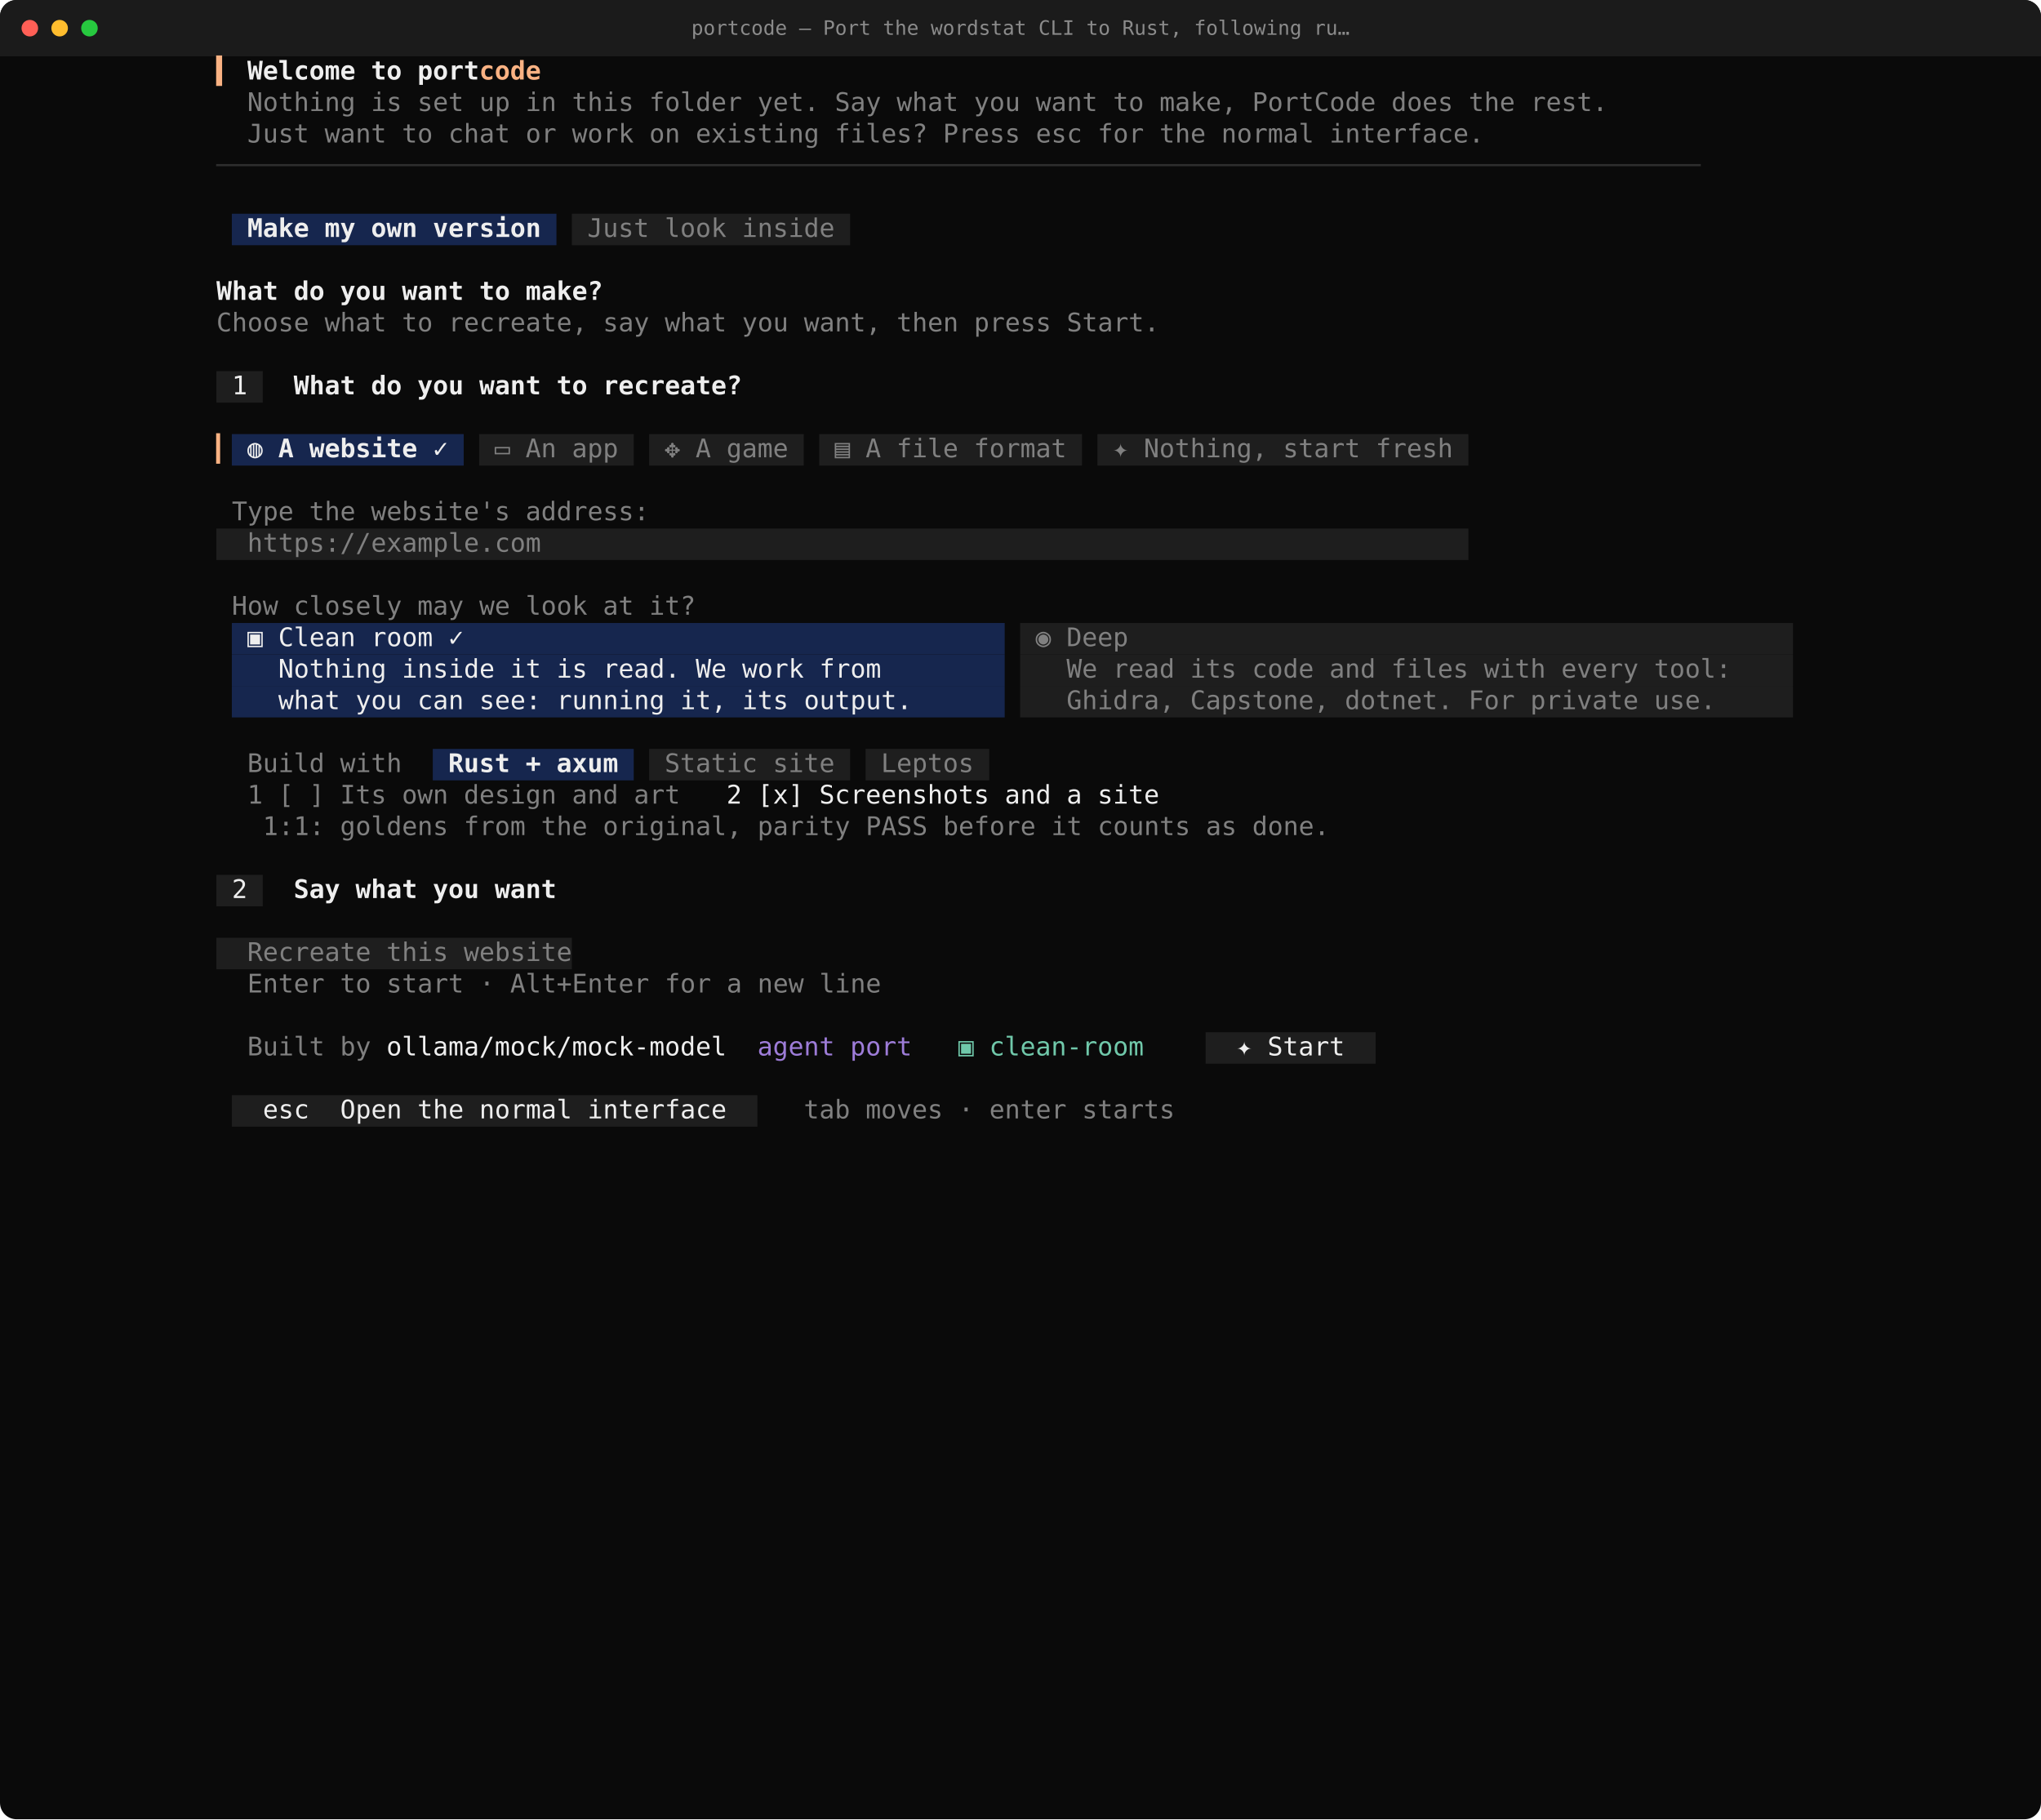
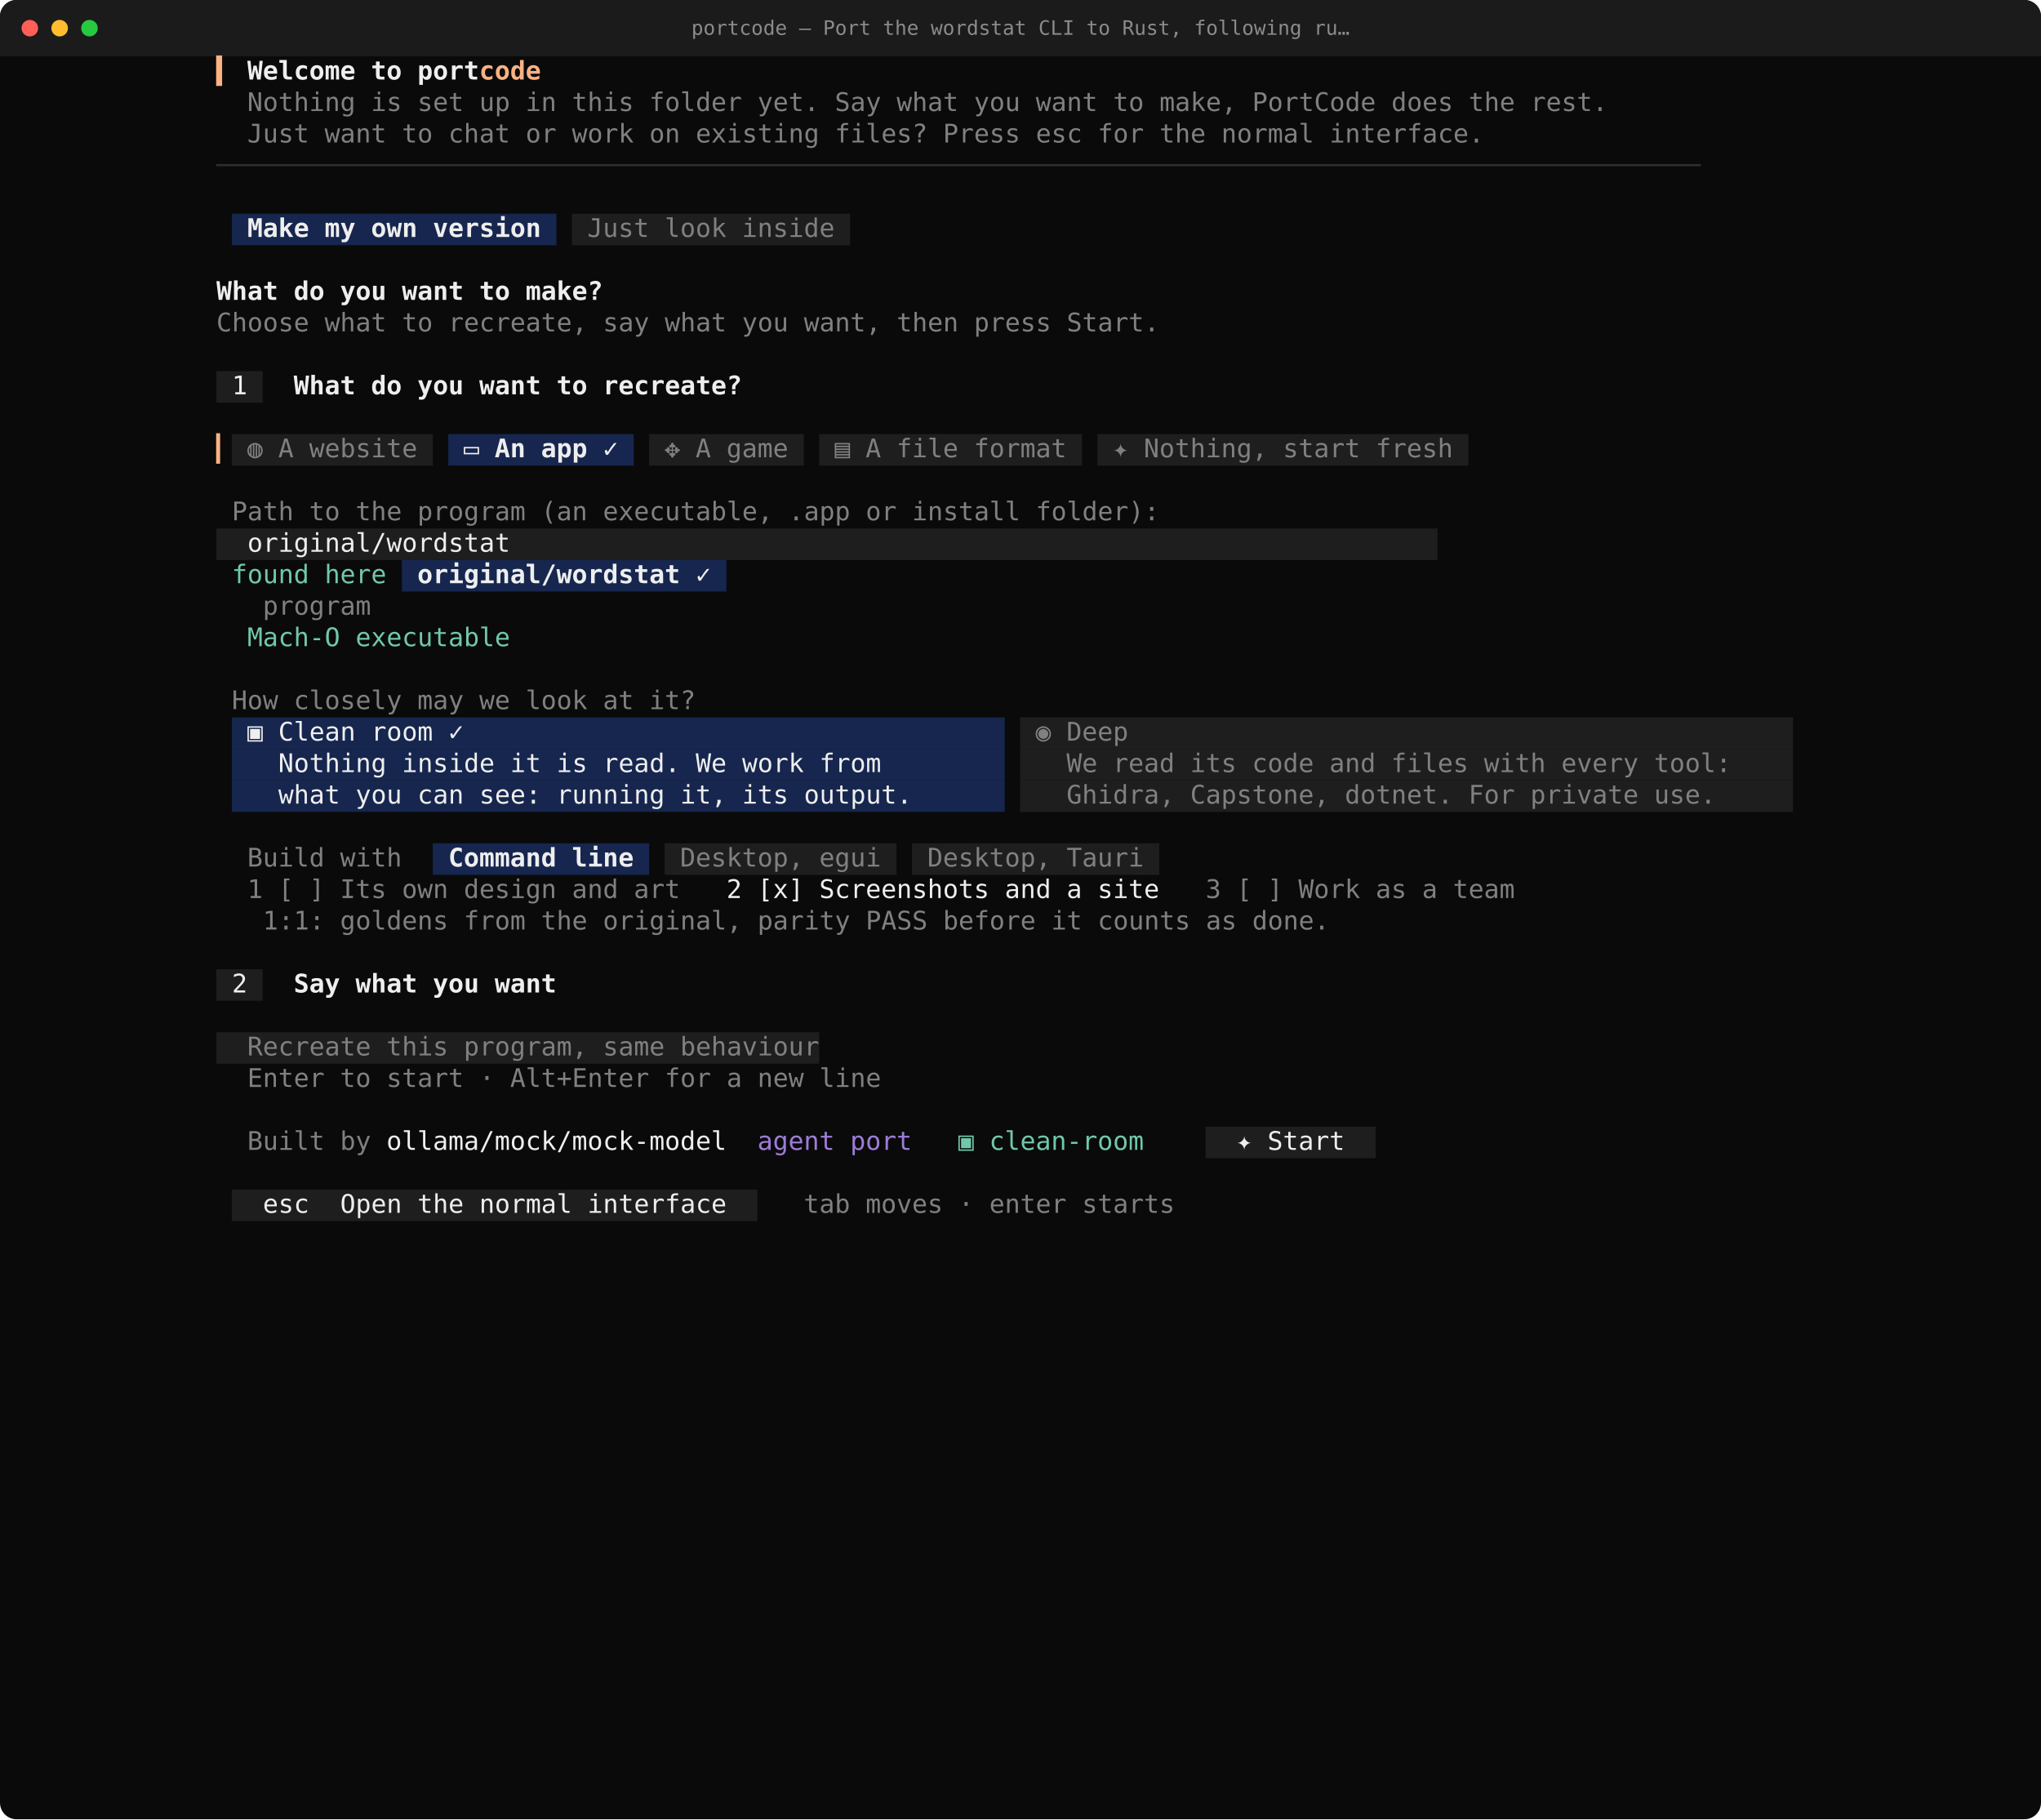
<svg xmlns="http://www.w3.org/2000/svg" width="1232" height="1098" viewBox="0 0 1232 1098" role="img" aria-label="portcode — Port the wordstat CLI to Rust, following ru…">
  <rect width="1232" height="1098" rx="10" fill="#0a0a0a" />
  <rect width="1232" height="34" rx="10" fill="#1b1b1b" />
  <rect y="24" width="1232" height="10" fill="#1b1b1b" />
  <circle cx="18" cy="17" r="5" fill="#ff5f56" />
  <circle cx="36" cy="17" r="5" fill="#ffbd2e" />
  <circle cx="54" cy="17" r="5" fill="#27c93f" />
  <text x="616" y="21" fill="#8b8b8b" font-family="ui-monospace,Menlo,monospace" font-size="12" text-anchor="middle">portcode — Port the wordstat CLI to Rust, following ru…</text>
  <rect x="139.95" y="129.00" width="195.93" height="19" fill="#16264e" />
  <rect x="345.21" y="129.00" width="167.94" height="19" fill="#1e1e1e" />
  <rect x="130.62" y="224.00" width="27.99" height="19" fill="#1e1e1e" />
-   <rect x="139.95" y="262.00" width="139.95" height="19" fill="#16264e" />
-   <rect x="289.23" y="262.00" width="93.30" height="19" fill="#1e1e1e" />
+   <rect x="139.95" y="262.00" width="121.29" height="19" fill="#1e1e1e" />
+   <rect x="270.57" y="262.00" width="111.96" height="19" fill="#16264e" />
  <rect x="391.86" y="262.00" width="93.30" height="19" fill="#1e1e1e" />
  <rect x="494.49" y="262.00" width="158.61" height="19" fill="#1e1e1e" />
  <rect x="662.43" y="262.00" width="223.92" height="19" fill="#1e1e1e" />
-   <rect x="130.62" y="319.00" width="755.73" height="19" fill="#1e1e1e" />
-   <rect x="139.95" y="376.00" width="466.50" height="19" fill="#16264e" />
-   <rect x="615.78" y="376.00" width="466.50" height="19" fill="#1e1e1e" />
-   <rect x="139.95" y="395.00" width="466.50" height="19" fill="#16264e" />
-   <rect x="615.78" y="395.00" width="466.50" height="19" fill="#1e1e1e" />
-   <rect x="139.95" y="414.00" width="466.50" height="19" fill="#16264e" />
-   <rect x="615.78" y="414.00" width="466.50" height="19" fill="#1e1e1e" />
-   <rect x="261.24" y="452.00" width="121.29" height="19" fill="#16264e" />
-   <rect x="391.86" y="452.00" width="121.29" height="19" fill="#1e1e1e" />
-   <rect x="522.48" y="452.00" width="74.64" height="19" fill="#1e1e1e" />
-   <rect x="130.62" y="528.00" width="27.99" height="19" fill="#1e1e1e" />
-   <rect x="130.62" y="566.00" width="214.59" height="19" fill="#1e1e1e" />
-   <rect x="727.74" y="623.00" width="102.63" height="19" fill="#1e1e1e" />
-   <rect x="139.95" y="661.00" width="317.22" height="19" fill="#1e1e1e" />
+   <rect x="130.62" y="319.00" width="737.07" height="19" fill="#1e1e1e" />
+   <rect x="242.58" y="338.00" width="195.93" height="19" fill="#16264e" />
+   <rect x="139.95" y="433.00" width="466.50" height="19" fill="#16264e" />
+   <rect x="615.78" y="433.00" width="466.50" height="19" fill="#1e1e1e" />
+   <rect x="139.95" y="452.00" width="466.50" height="19" fill="#16264e" />
+   <rect x="615.78" y="452.00" width="466.50" height="19" fill="#1e1e1e" />
+   <rect x="139.95" y="471.00" width="466.50" height="19" fill="#16264e" />
+   <rect x="615.78" y="471.00" width="466.50" height="19" fill="#1e1e1e" />
+   <rect x="261.24" y="509.00" width="130.62" height="19" fill="#16264e" />
+   <rect x="401.19" y="509.00" width="139.95" height="19" fill="#1e1e1e" />
+   <rect x="550.47" y="509.00" width="149.28" height="19" fill="#1e1e1e" />
+   <rect x="130.62" y="585.00" width="27.99" height="19" fill="#1e1e1e" />
+   <rect x="130.62" y="623.00" width="363.87" height="19" fill="#1e1e1e" />
+   <rect x="727.74" y="680.00" width="102.63" height="19" fill="#1e1e1e" />
+   <rect x="139.95" y="718.00" width="317.22" height="19" fill="#1e1e1e" />
  <g font-family="ui-monospace,SFMono-Regular,Menlo,Consolas,'DejaVu Sans Mono',monospace" font-size="15.5" xml:space="preserve">
    <text x="130.62" y="48.00" fill="#fab283" textLength="9.33" lengthAdjust="spacingAndGlyphs">▍</text>
    <text x="139.95" y="48.00" fill="#eeeeee" textLength="149.28" lengthAdjust="spacingAndGlyphs" font-weight="700"> Welcome to port</text>
    <text x="289.23" y="48.00" fill="#fab283" textLength="37.32" lengthAdjust="spacingAndGlyphs" font-weight="700">code</text>
    <text x="130.62" y="67.00" fill="#808080" textLength="839.70" lengthAdjust="spacingAndGlyphs">  Nothing is set up in this folder yet. Say what you want to make, PortCode does the rest.</text>
    <text x="130.62" y="86.00" fill="#808080" textLength="765.06" lengthAdjust="spacingAndGlyphs">  Just want to chat or work on existing files? Press esc for the normal interface.</text>
    <text x="130.62" y="105.00" fill="#2e2e2e" textLength="895.68" lengthAdjust="spacingAndGlyphs">────────────────────────────────────────────────────────────────────────────────────────────────</text>
    <text x="139.95" y="143.00" fill="#eeeeee" textLength="195.93" lengthAdjust="spacingAndGlyphs" font-weight="700"> Make my own version </text>
    <text x="345.21" y="143.00" fill="#808080" textLength="167.94" lengthAdjust="spacingAndGlyphs"> Just look inside </text>
    <text x="130.62" y="181.00" fill="#eeeeee" textLength="233.25" lengthAdjust="spacingAndGlyphs" font-weight="700">What do you want to make?</text>
    <text x="130.62" y="200.00" fill="#808080" textLength="569.13" lengthAdjust="spacingAndGlyphs">Choose what to recreate, say what you want, then press Start.</text>
    <text x="0.00" y="238.00" fill="#eeeeee" textLength="158.61" lengthAdjust="spacingAndGlyphs">               1 </text>
    <text x="158.61" y="238.00" fill="#eeeeee" textLength="289.23" lengthAdjust="spacingAndGlyphs" font-weight="700">  What do you want to recreate?</text>
    <text x="130.62" y="276.00" fill="#fab283" textLength="9.33" lengthAdjust="spacingAndGlyphs">▎</text>
-     <text x="139.95" y="276.00" fill="#eeeeee" textLength="139.95" lengthAdjust="spacingAndGlyphs" font-weight="700"> ◍ A website ✓ </text>
-     <text x="289.23" y="276.00" fill="#808080" textLength="93.30" lengthAdjust="spacingAndGlyphs"> ▭ An app </text>
+     <text x="139.95" y="276.00" fill="#808080" textLength="121.29" lengthAdjust="spacingAndGlyphs"> ◍ A website </text>
+     <text x="270.57" y="276.00" fill="#eeeeee" textLength="111.96" lengthAdjust="spacingAndGlyphs" font-weight="700"> ▭ An app ✓ </text>
    <text x="391.86" y="276.00" fill="#808080" textLength="93.30" lengthAdjust="spacingAndGlyphs"> ✥ A game </text>
    <text x="494.49" y="276.00" fill="#808080" textLength="158.61" lengthAdjust="spacingAndGlyphs"> ▤ A file format </text>
    <text x="662.43" y="276.00" fill="#808080" textLength="223.92" lengthAdjust="spacingAndGlyphs"> ✦ Nothing, start fresh </text>
-     <text x="130.62" y="314.00" fill="#808080" textLength="261.24" lengthAdjust="spacingAndGlyphs"> Type the website's address:</text>
-     <text x="139.95" y="333.00" fill="#808080" textLength="186.60" lengthAdjust="spacingAndGlyphs"> https://example.com</text>
-     <text x="130.62" y="371.00" fill="#808080" textLength="289.23" lengthAdjust="spacingAndGlyphs"> How closely may we look at it?</text>
-     <text x="0.00" y="390.00" fill="#eeeeee" textLength="615.78" lengthAdjust="spacingAndGlyphs">                ▣ Clean room ✓                                    </text>
-     <text x="615.78" y="390.00" fill="#808080" textLength="466.50" lengthAdjust="spacingAndGlyphs"> ◉ Deep                                           </text>
-     <text x="0.00" y="409.00" fill="#eeeeee" textLength="615.78" lengthAdjust="spacingAndGlyphs">                  Nothing inside it is read. We work from         </text>
-     <text x="615.78" y="409.00" fill="#808080" textLength="466.50" lengthAdjust="spacingAndGlyphs">   We read its code and files with every tool:    </text>
-     <text x="0.00" y="428.00" fill="#eeeeee" textLength="615.78" lengthAdjust="spacingAndGlyphs">                  what you can see: running it, its output.       </text>
-     <text x="615.78" y="428.00" fill="#808080" textLength="466.50" lengthAdjust="spacingAndGlyphs">   Ghidra, Capstone, dotnet. For private use.     </text>
-     <text x="139.95" y="466.00" fill="#808080" textLength="121.29" lengthAdjust="spacingAndGlyphs"> Build with  </text>
-     <text x="261.24" y="466.00" fill="#eeeeee" textLength="121.29" lengthAdjust="spacingAndGlyphs" font-weight="700"> Rust + axum </text>
-     <text x="391.86" y="466.00" fill="#808080" textLength="121.29" lengthAdjust="spacingAndGlyphs"> Static site </text>
-     <text x="522.48" y="466.00" fill="#808080" textLength="74.64" lengthAdjust="spacingAndGlyphs"> Leptos </text>
-     <text x="139.95" y="485.00" fill="#808080" textLength="279.90" lengthAdjust="spacingAndGlyphs"> 1 [ ] Its own design and art </text>
-     <text x="419.85" y="485.00" fill="#eeeeee" textLength="811.71" lengthAdjust="spacingAndGlyphs">  2 [x] Screenshots and a site                                                         </text>
-     <text x="130.62" y="504.00" fill="#808080" textLength="671.76" lengthAdjust="spacingAndGlyphs">   1:1: goldens from the original, parity PASS before it counts as done.</text>
-     <text x="0.00" y="542.00" fill="#eeeeee" textLength="158.61" lengthAdjust="spacingAndGlyphs">               2 </text>
-     <text x="158.61" y="542.00" fill="#eeeeee" textLength="177.27" lengthAdjust="spacingAndGlyphs" font-weight="700">  Say what you want</text>
-     <text x="139.95" y="580.00" fill="#808080" textLength="205.26" lengthAdjust="spacingAndGlyphs"> Recreate this website</text>
-     <text x="130.62" y="599.00" fill="#808080" textLength="401.19" lengthAdjust="spacingAndGlyphs">  Enter to start · Alt+Enter for a new line</text>
-     <text x="139.95" y="637.00" fill="#808080" textLength="93.30" lengthAdjust="spacingAndGlyphs"> Built by </text>
-     <text x="233.25" y="637.00" fill="#eeeeee" textLength="205.26" lengthAdjust="spacingAndGlyphs">ollama/mock/mock-model</text>
-     <text x="438.51" y="637.00" fill="#9d7cd8" textLength="130.62" lengthAdjust="spacingAndGlyphs">  agent port  </text>
-     <text x="569.13" y="637.00" fill="#70c8aa" textLength="130.62" lengthAdjust="spacingAndGlyphs"> ▣ clean-room </text>
-     <text x="699.75" y="637.00" fill="#eeeeee" textLength="531.81" lengthAdjust="spacingAndGlyphs">     ✦ Start                                             </text>
-     <text x="0.00" y="675.00" fill="#eeeeee" textLength="457.17" lengthAdjust="spacingAndGlyphs">                 esc  Open the normal interface  </text>
-     <text x="457.17" y="675.00" fill="#808080" textLength="251.91" lengthAdjust="spacingAndGlyphs">   tab moves · enter starts</text>
+     <text x="130.62" y="314.00" fill="#808080" textLength="569.13" lengthAdjust="spacingAndGlyphs"> Path to the program (an executable, .app or install folder):</text>
+     <text x="0.00" y="333.00" fill="#eeeeee" textLength="1231.56" lengthAdjust="spacingAndGlyphs">                original/wordstat                                                                                                   </text>
+     <text x="130.62" y="352.00" fill="#70c8aa" textLength="111.96" lengthAdjust="spacingAndGlyphs"> found here </text>
+     <text x="242.58" y="352.00" fill="#eeeeee" textLength="195.93" lengthAdjust="spacingAndGlyphs" font-weight="700"> original/wordstat ✓ </text>
+     <text x="130.62" y="371.00" fill="#808080" textLength="93.30" lengthAdjust="spacingAndGlyphs">   program</text>
+     <text x="130.62" y="390.00" fill="#70c8aa" textLength="177.27" lengthAdjust="spacingAndGlyphs">  Mach-O executable</text>
+     <text x="130.62" y="428.00" fill="#808080" textLength="289.23" lengthAdjust="spacingAndGlyphs"> How closely may we look at it?</text>
+     <text x="0.00" y="447.00" fill="#eeeeee" textLength="615.78" lengthAdjust="spacingAndGlyphs">                ▣ Clean room ✓                                    </text>
+     <text x="615.78" y="447.00" fill="#808080" textLength="466.50" lengthAdjust="spacingAndGlyphs"> ◉ Deep                                           </text>
+     <text x="0.00" y="466.00" fill="#eeeeee" textLength="615.78" lengthAdjust="spacingAndGlyphs">                  Nothing inside it is read. We work from         </text>
+     <text x="615.78" y="466.00" fill="#808080" textLength="466.50" lengthAdjust="spacingAndGlyphs">   We read its code and files with every tool:    </text>
+     <text x="0.00" y="485.00" fill="#eeeeee" textLength="615.78" lengthAdjust="spacingAndGlyphs">                  what you can see: running it, its output.       </text>
+     <text x="615.78" y="485.00" fill="#808080" textLength="466.50" lengthAdjust="spacingAndGlyphs">   Ghidra, Capstone, dotnet. For private use.     </text>
+     <text x="139.95" y="523.00" fill="#808080" textLength="121.29" lengthAdjust="spacingAndGlyphs"> Build with  </text>
+     <text x="261.24" y="523.00" fill="#eeeeee" textLength="130.62" lengthAdjust="spacingAndGlyphs" font-weight="700"> Command line </text>
+     <text x="401.19" y="523.00" fill="#808080" textLength="139.95" lengthAdjust="spacingAndGlyphs"> Desktop, egui </text>
+     <text x="550.47" y="523.00" fill="#808080" textLength="149.28" lengthAdjust="spacingAndGlyphs"> Desktop, Tauri </text>
+     <text x="139.95" y="542.00" fill="#808080" textLength="279.90" lengthAdjust="spacingAndGlyphs"> 1 [ ] Its own design and art </text>
+     <text x="419.85" y="542.00" fill="#eeeeee" textLength="289.23" lengthAdjust="spacingAndGlyphs">  2 [x] Screenshots and a site </text>
+     <text x="709.08" y="542.00" fill="#808080" textLength="214.59" lengthAdjust="spacingAndGlyphs">  3 [ ] Work as a team </text>
+     <text x="130.62" y="561.00" fill="#808080" textLength="671.76" lengthAdjust="spacingAndGlyphs">   1:1: goldens from the original, parity PASS before it counts as done.</text>
+     <text x="0.00" y="599.00" fill="#eeeeee" textLength="158.61" lengthAdjust="spacingAndGlyphs">               2 </text>
+     <text x="158.61" y="599.00" fill="#eeeeee" textLength="177.27" lengthAdjust="spacingAndGlyphs" font-weight="700">  Say what you want</text>
+     <text x="139.95" y="637.00" fill="#808080" textLength="354.54" lengthAdjust="spacingAndGlyphs"> Recreate this program, same behaviour</text>
+     <text x="130.62" y="656.00" fill="#808080" textLength="401.19" lengthAdjust="spacingAndGlyphs">  Enter to start · Alt+Enter for a new line</text>
+     <text x="139.95" y="694.00" fill="#808080" textLength="93.30" lengthAdjust="spacingAndGlyphs"> Built by </text>
+     <text x="233.25" y="694.00" fill="#eeeeee" textLength="205.26" lengthAdjust="spacingAndGlyphs">ollama/mock/mock-model</text>
+     <text x="438.51" y="694.00" fill="#9d7cd8" textLength="130.62" lengthAdjust="spacingAndGlyphs">  agent port  </text>
+     <text x="569.13" y="694.00" fill="#70c8aa" textLength="130.62" lengthAdjust="spacingAndGlyphs"> ▣ clean-room </text>
+     <text x="699.75" y="694.00" fill="#eeeeee" textLength="531.81" lengthAdjust="spacingAndGlyphs">     ✦ Start                                             </text>
+     <text x="0.00" y="732.00" fill="#eeeeee" textLength="457.17" lengthAdjust="spacingAndGlyphs">                 esc  Open the normal interface  </text>
+     <text x="457.17" y="732.00" fill="#808080" textLength="251.91" lengthAdjust="spacingAndGlyphs">   tab moves · enter starts</text>
  </g>
</svg>
